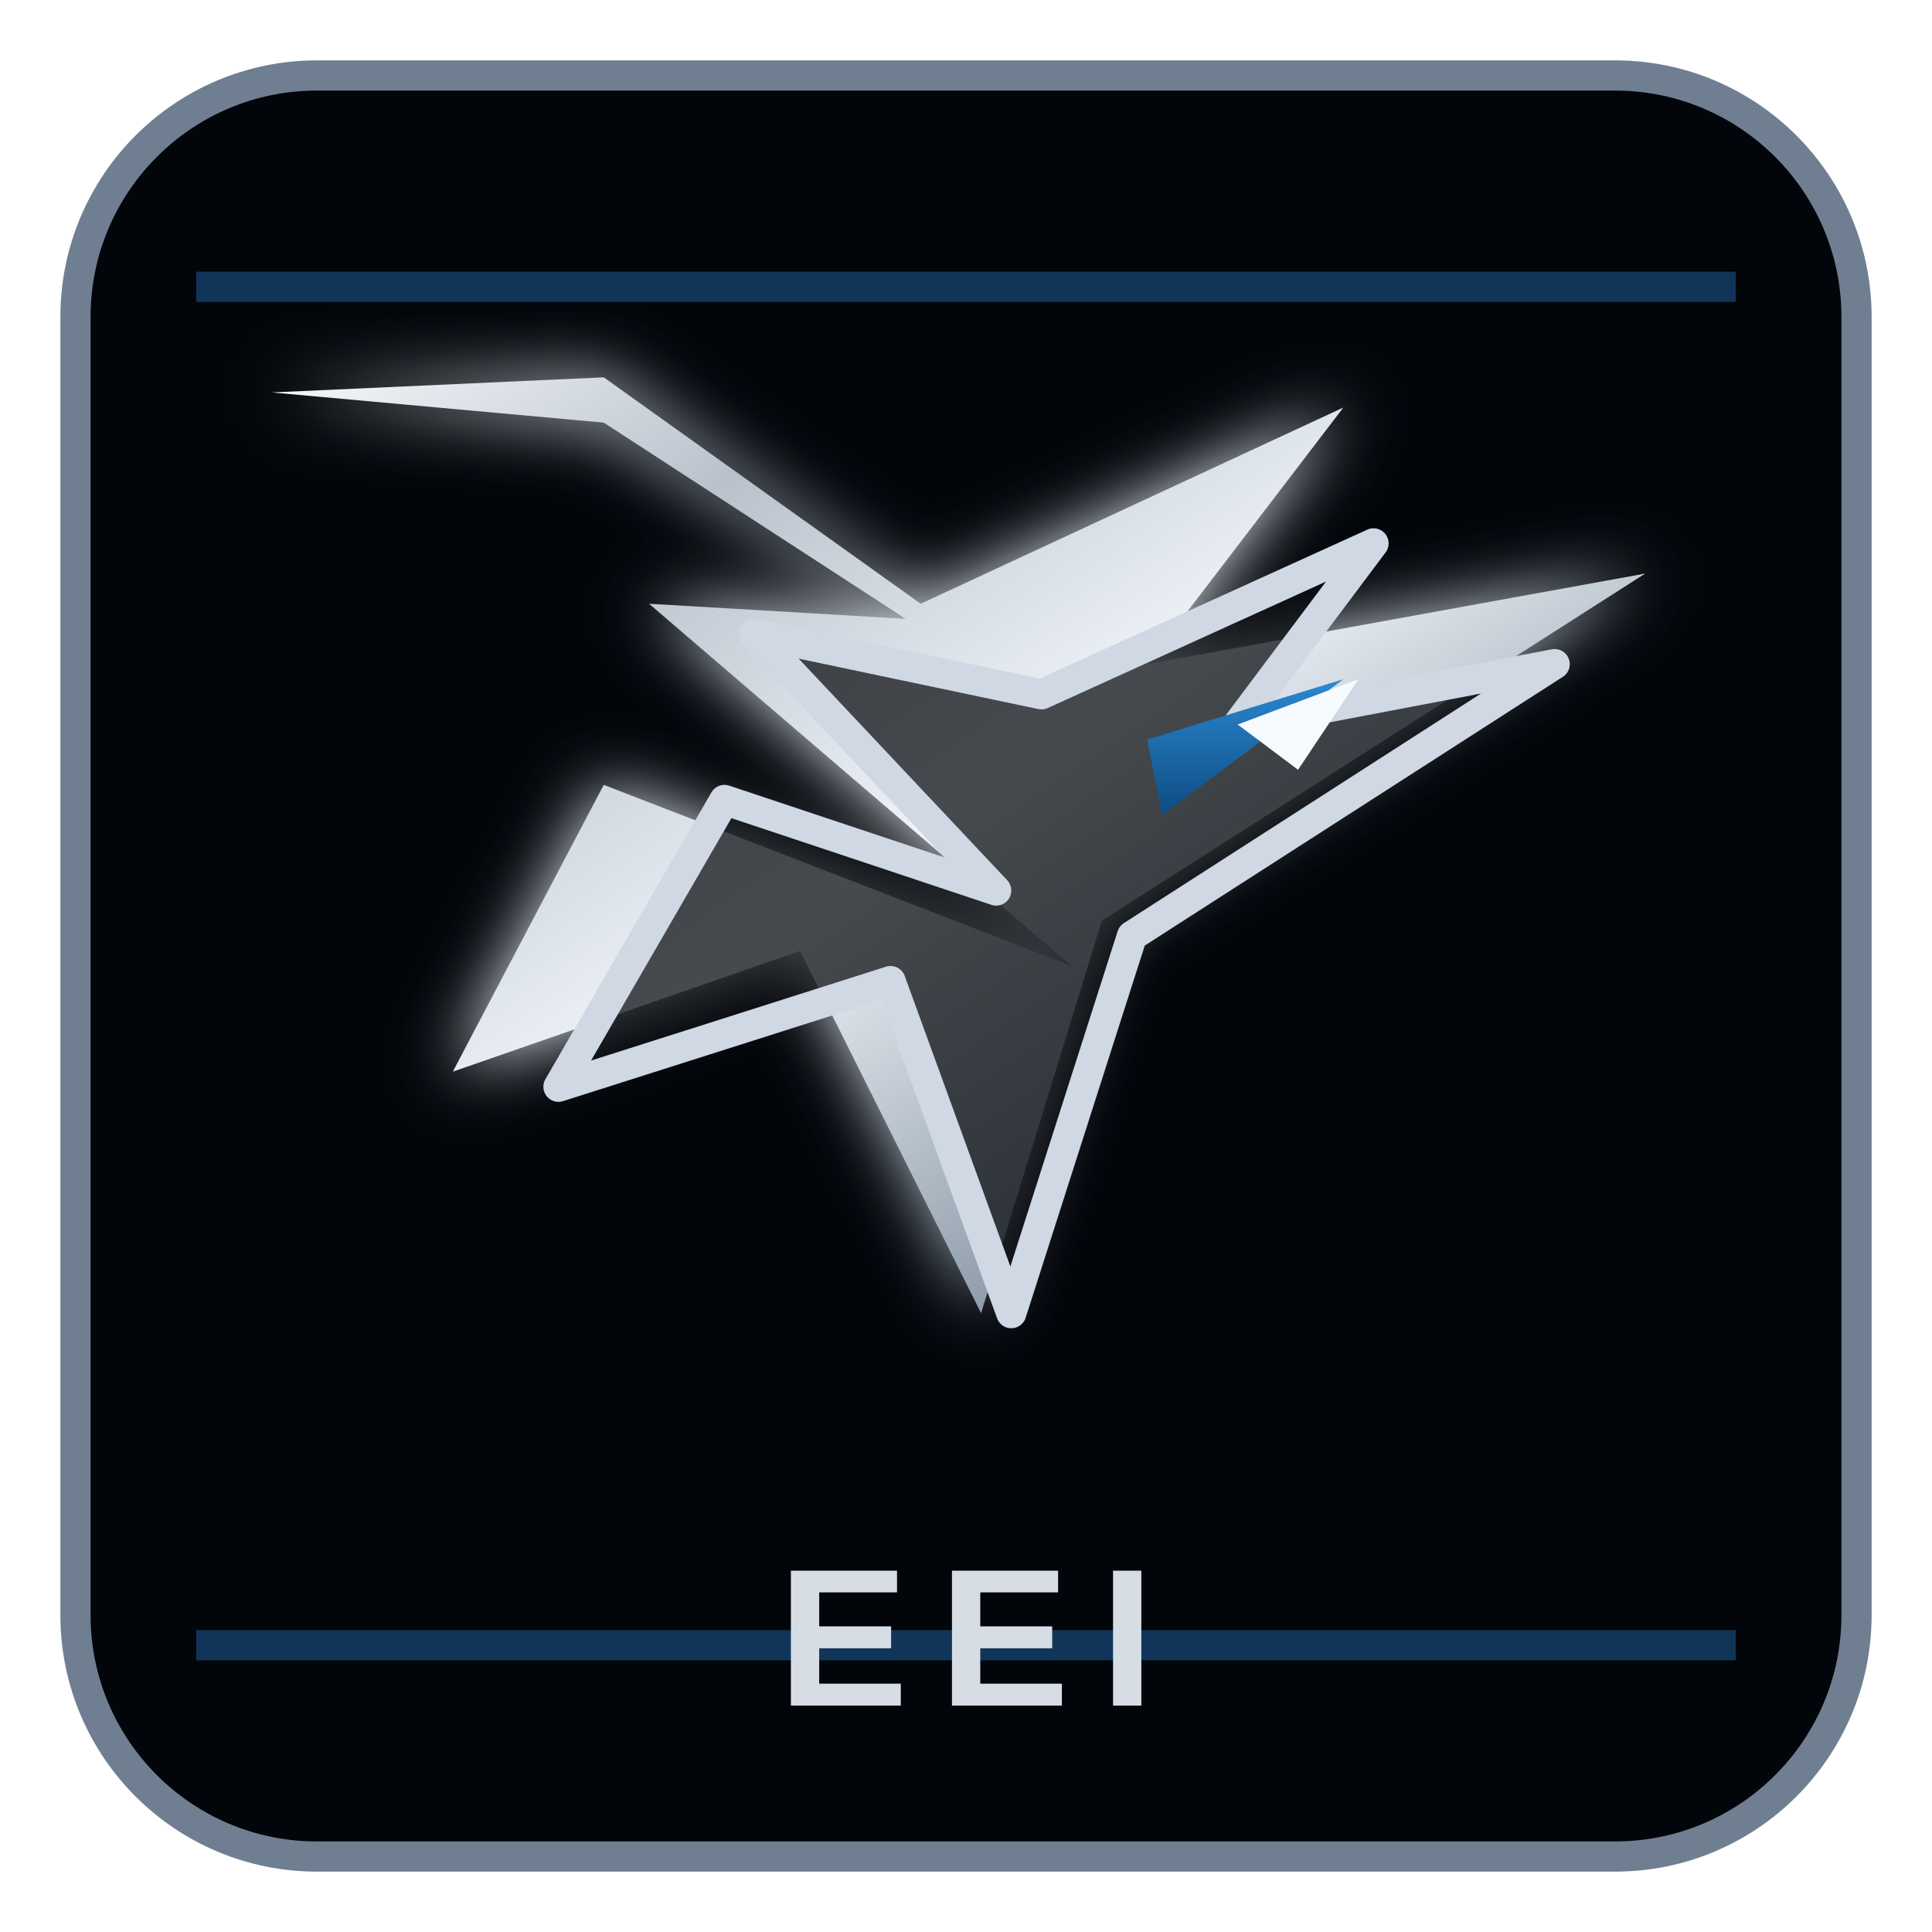
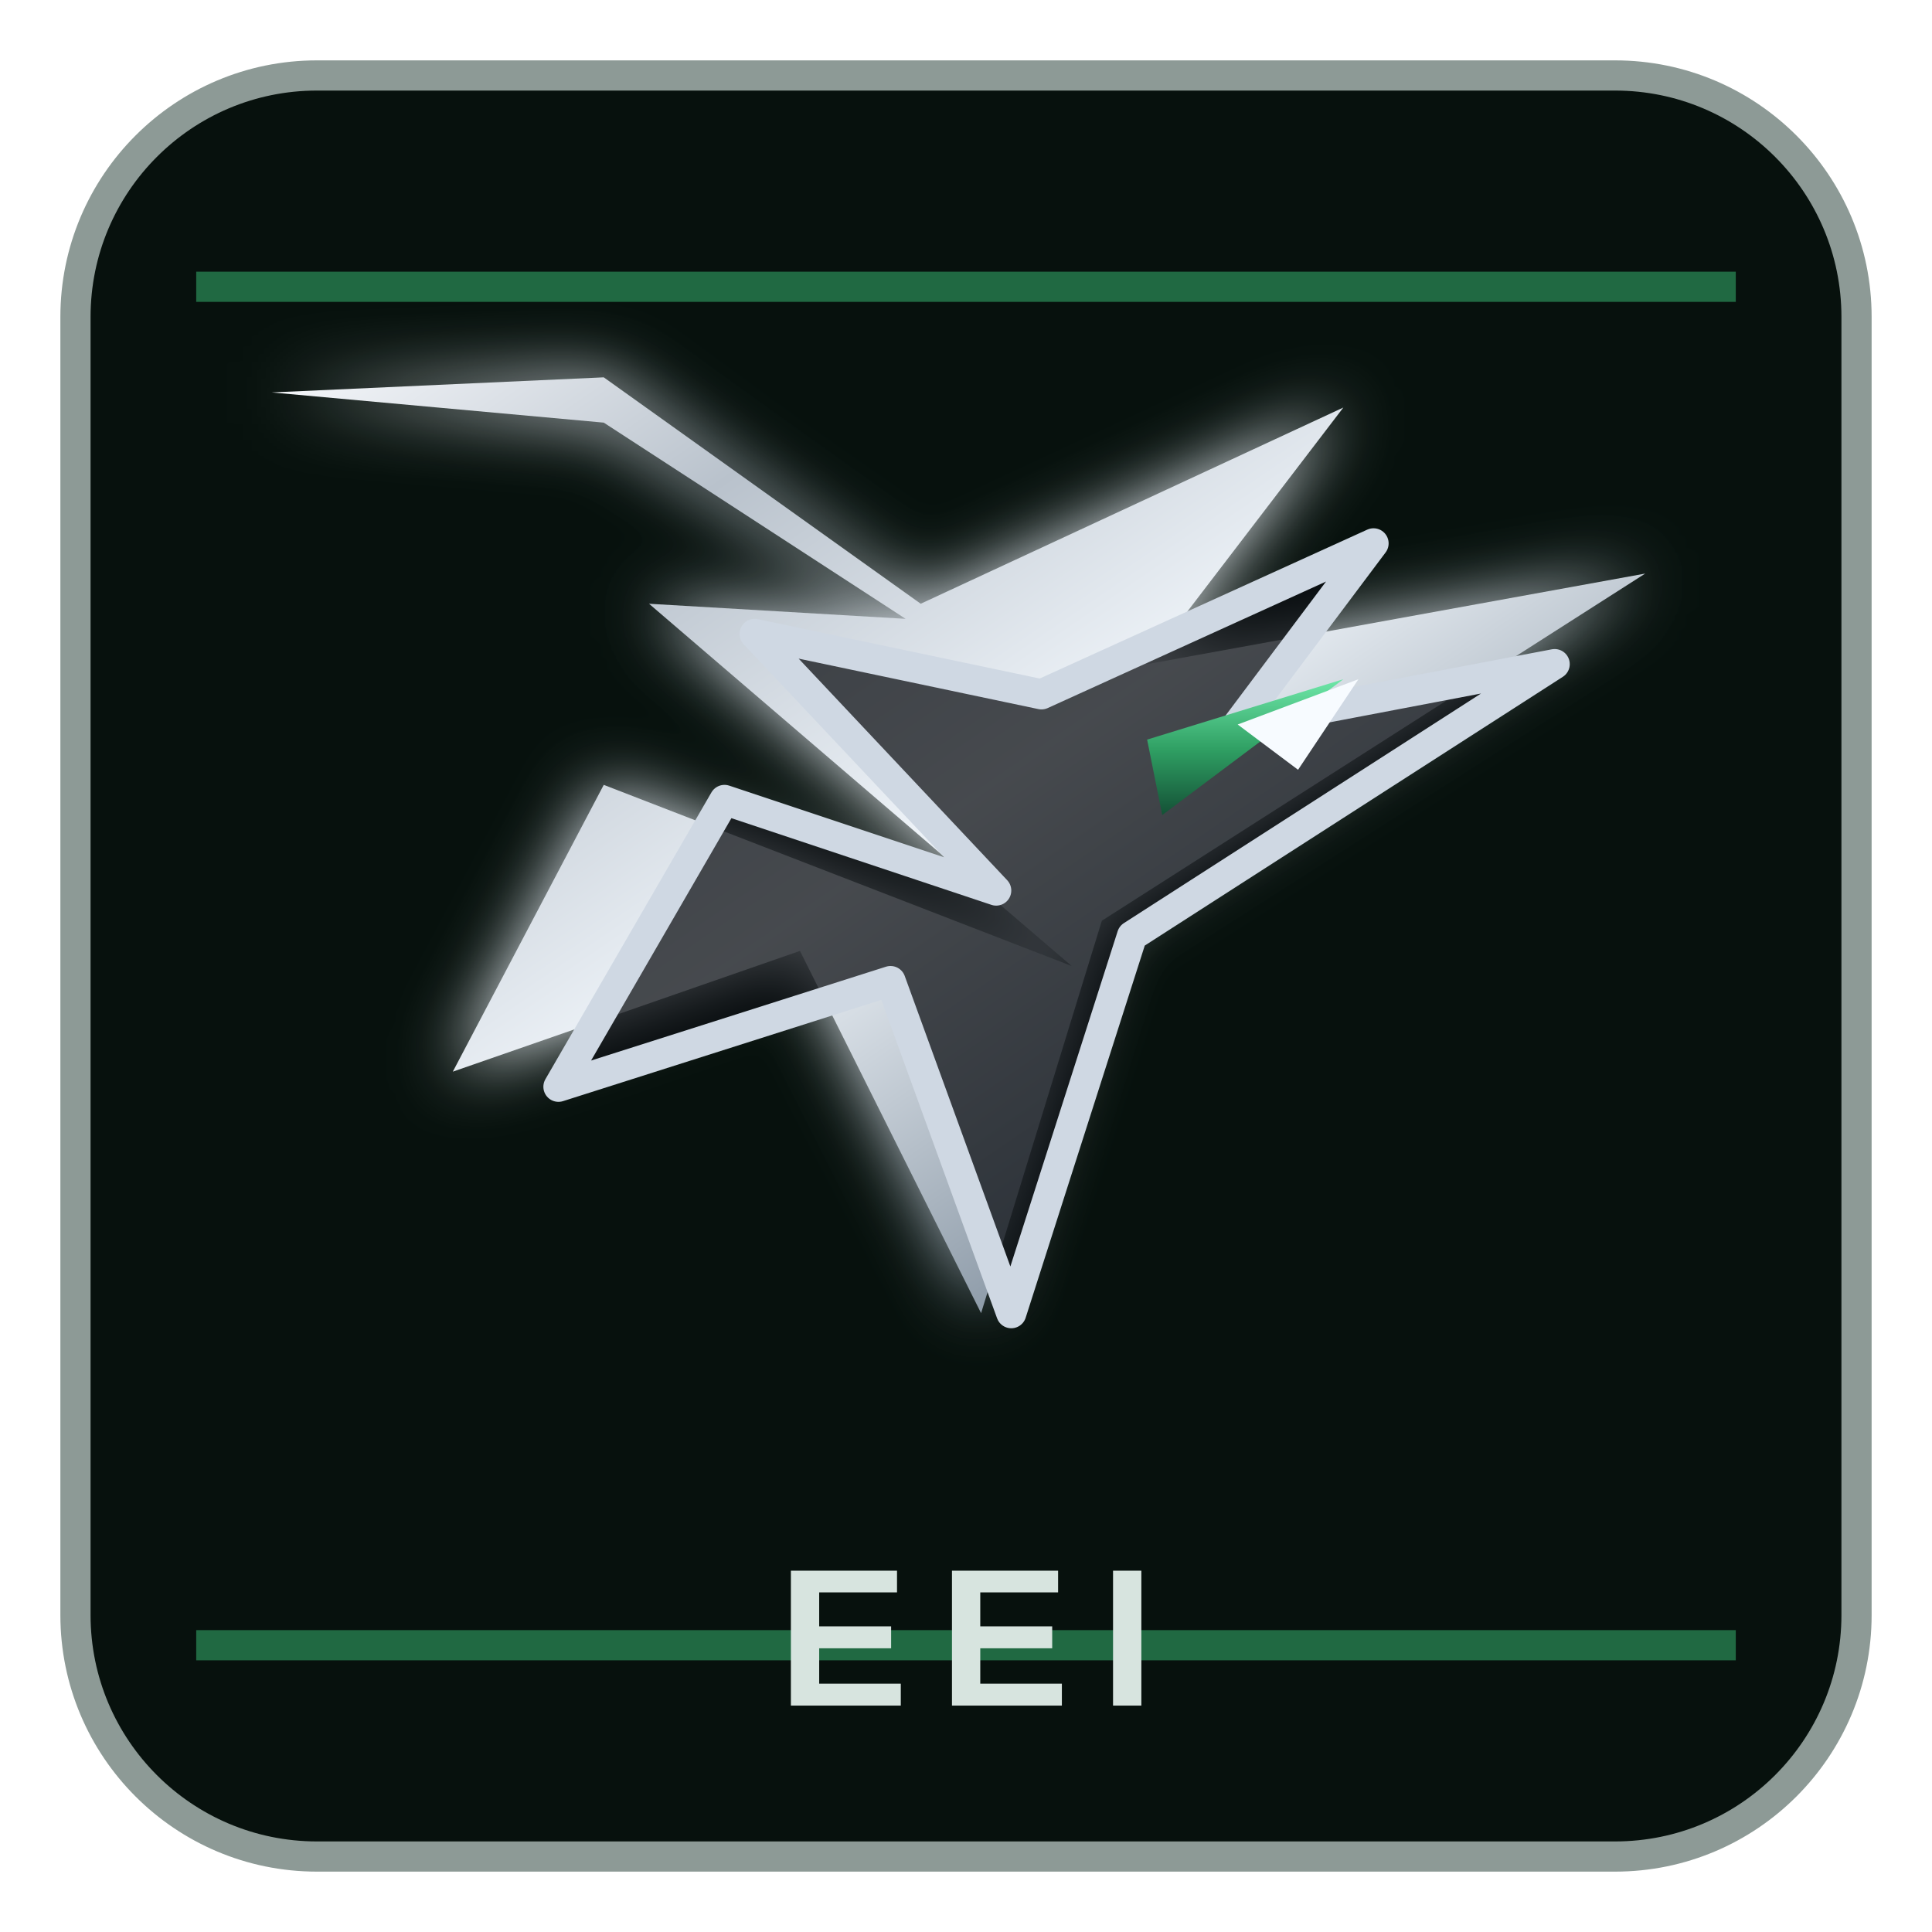
<svg xmlns="http://www.w3.org/2000/svg" viewBox="0 0 128 128" role="img" aria-label="EEI tactical eagle mark">
  <defs>
    <linearGradient id="metal" x1="0" y1="0" x2="1" y2="1">
      <stop offset="0" stop-color="#f6f8fb" />
      <stop offset="0.22" stop-color="#b9c2cc" />
      <stop offset="0.48" stop-color="#eef3f8" />
      <stop offset="0.78" stop-color="#8795a3" />
      <stop offset="1" stop-color="#ffffff" />
    </linearGradient>
    <linearGradient id="cobalt" x1="0" y1="0" x2="0" y2="1">
-       <stop offset="0" stop-color="#2c89d1" />
-       <stop offset="1" stop-color="#0e4b82" />
+       <stop offset="0" stop-color="#6ee7a8" />
+       <stop offset="0.52" stop-color="#2f9f63" />
+       <stop offset="1" stop-color="#145136" />
    </linearGradient>
    <filter id="glow" x="-50%" y="-50%" width="200%" height="200%">
      <feGaussianBlur stdDeviation="2.2" result="b" />
      <feMerge>
        <feMergeNode in="b" />
        <feMergeNode in="SourceGraphic" />
      </feMerge>
    </filter>
  </defs>
-   <rect x="5" y="5" width="118" height="118" rx="16" fill="#02050a" stroke="#6f7f91" stroke-width="2" />
-   <path d="M13 19h102M13 109h102" stroke="#1d5d99" stroke-width="2" opacity=".55" />
+   <rect x="5" y="5" width="118" height="118" rx="16" fill="#07110d" stroke="#8d9a96" stroke-width="2" />
+   <path d="M13 19h102M13 109h102" stroke="#2f9f63" stroke-width="2" opacity=".62" />
  <path d="M18 26l22 2 20 13-17-1 28 24-31-12-10 19 23-8 12 24 8-26 36-23-33 6 13-17-28 13-21-15z" fill="url(#metal)" filter="url(#glow)" />
  <path d="M69 46l22-10-9 12 21-4-28 18-8 25-8-22-22 7 11-19 18 6-16-17z" fill="#05080d" opacity=".72" />
  <path d="M69 46l22-10-9 12 21-4-28 18-8 25-8-22-22 7 11-19 18 6-16-17z" fill="none" stroke="#cfd8e3" stroke-width="2" stroke-linejoin="round" />
  <path d="M76 49l13-4-12 9z" fill="url(#cobalt)" />
  <path d="M82 48l8-3-4 6z" fill="#f7fbff" />
  <path d="M28 92h72" stroke="url(#cobalt)" stroke-width="4" stroke-linecap="round" />
-   <text x="64" y="113" text-anchor="middle" font-family="Arial, Helvetica, sans-serif" font-size="13" font-weight="900" letter-spacing="2" fill="#d7dde5">EEI</text>
+   <text x="64" y="113" text-anchor="middle" font-family="Arial, Helvetica, sans-serif" font-size="13" font-weight="900" letter-spacing="2" fill="#d7e4df">EEI</text>
</svg>
